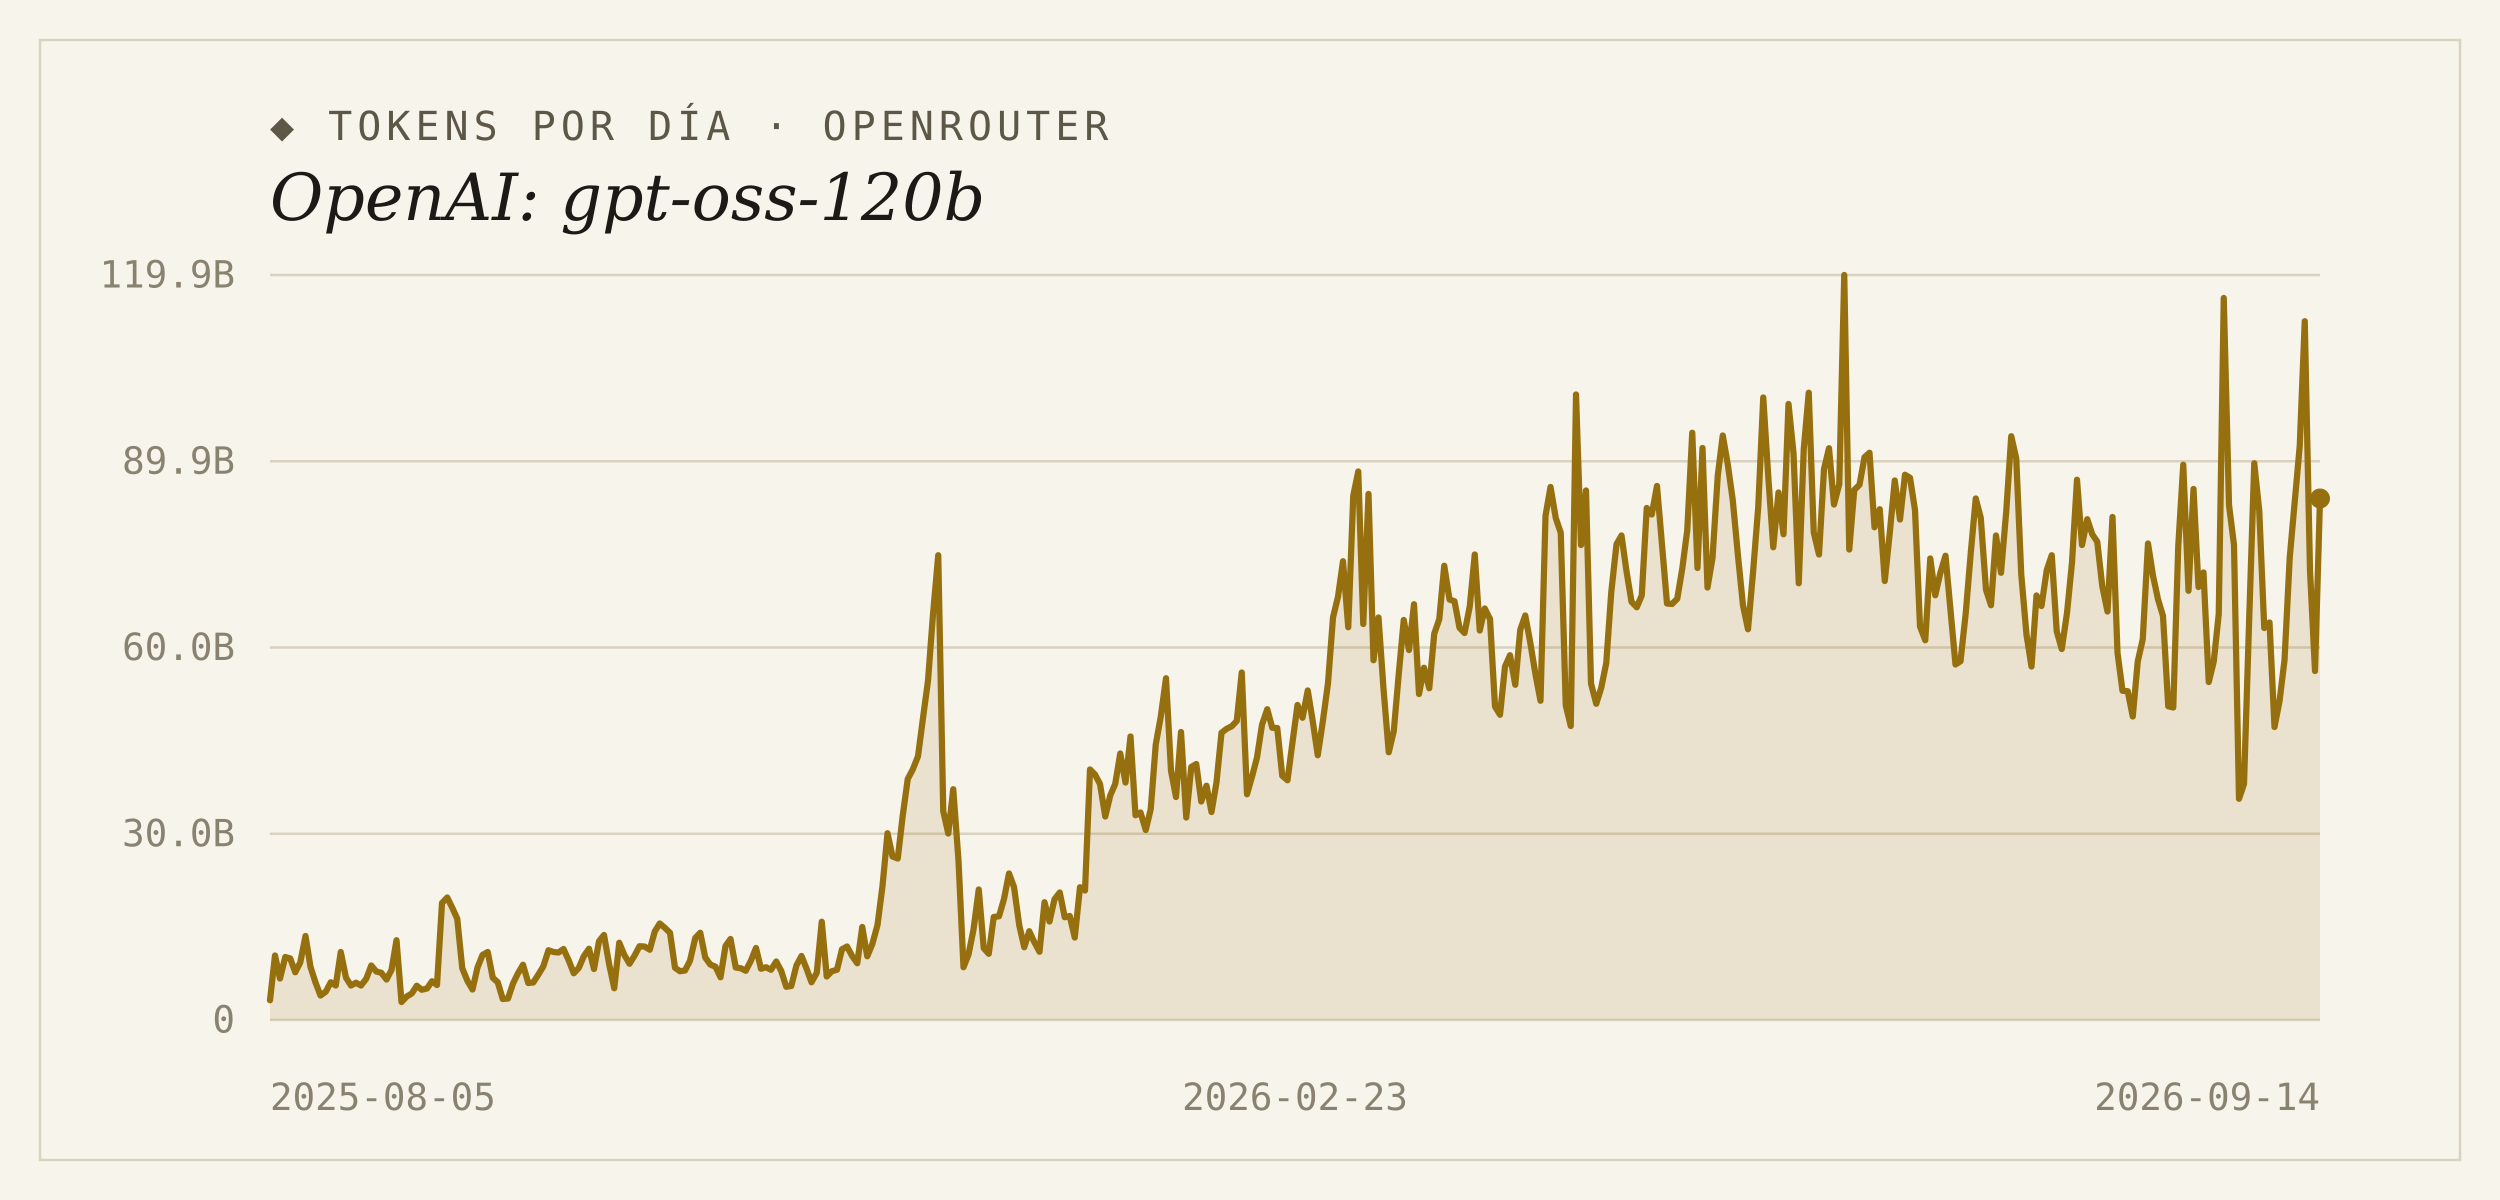
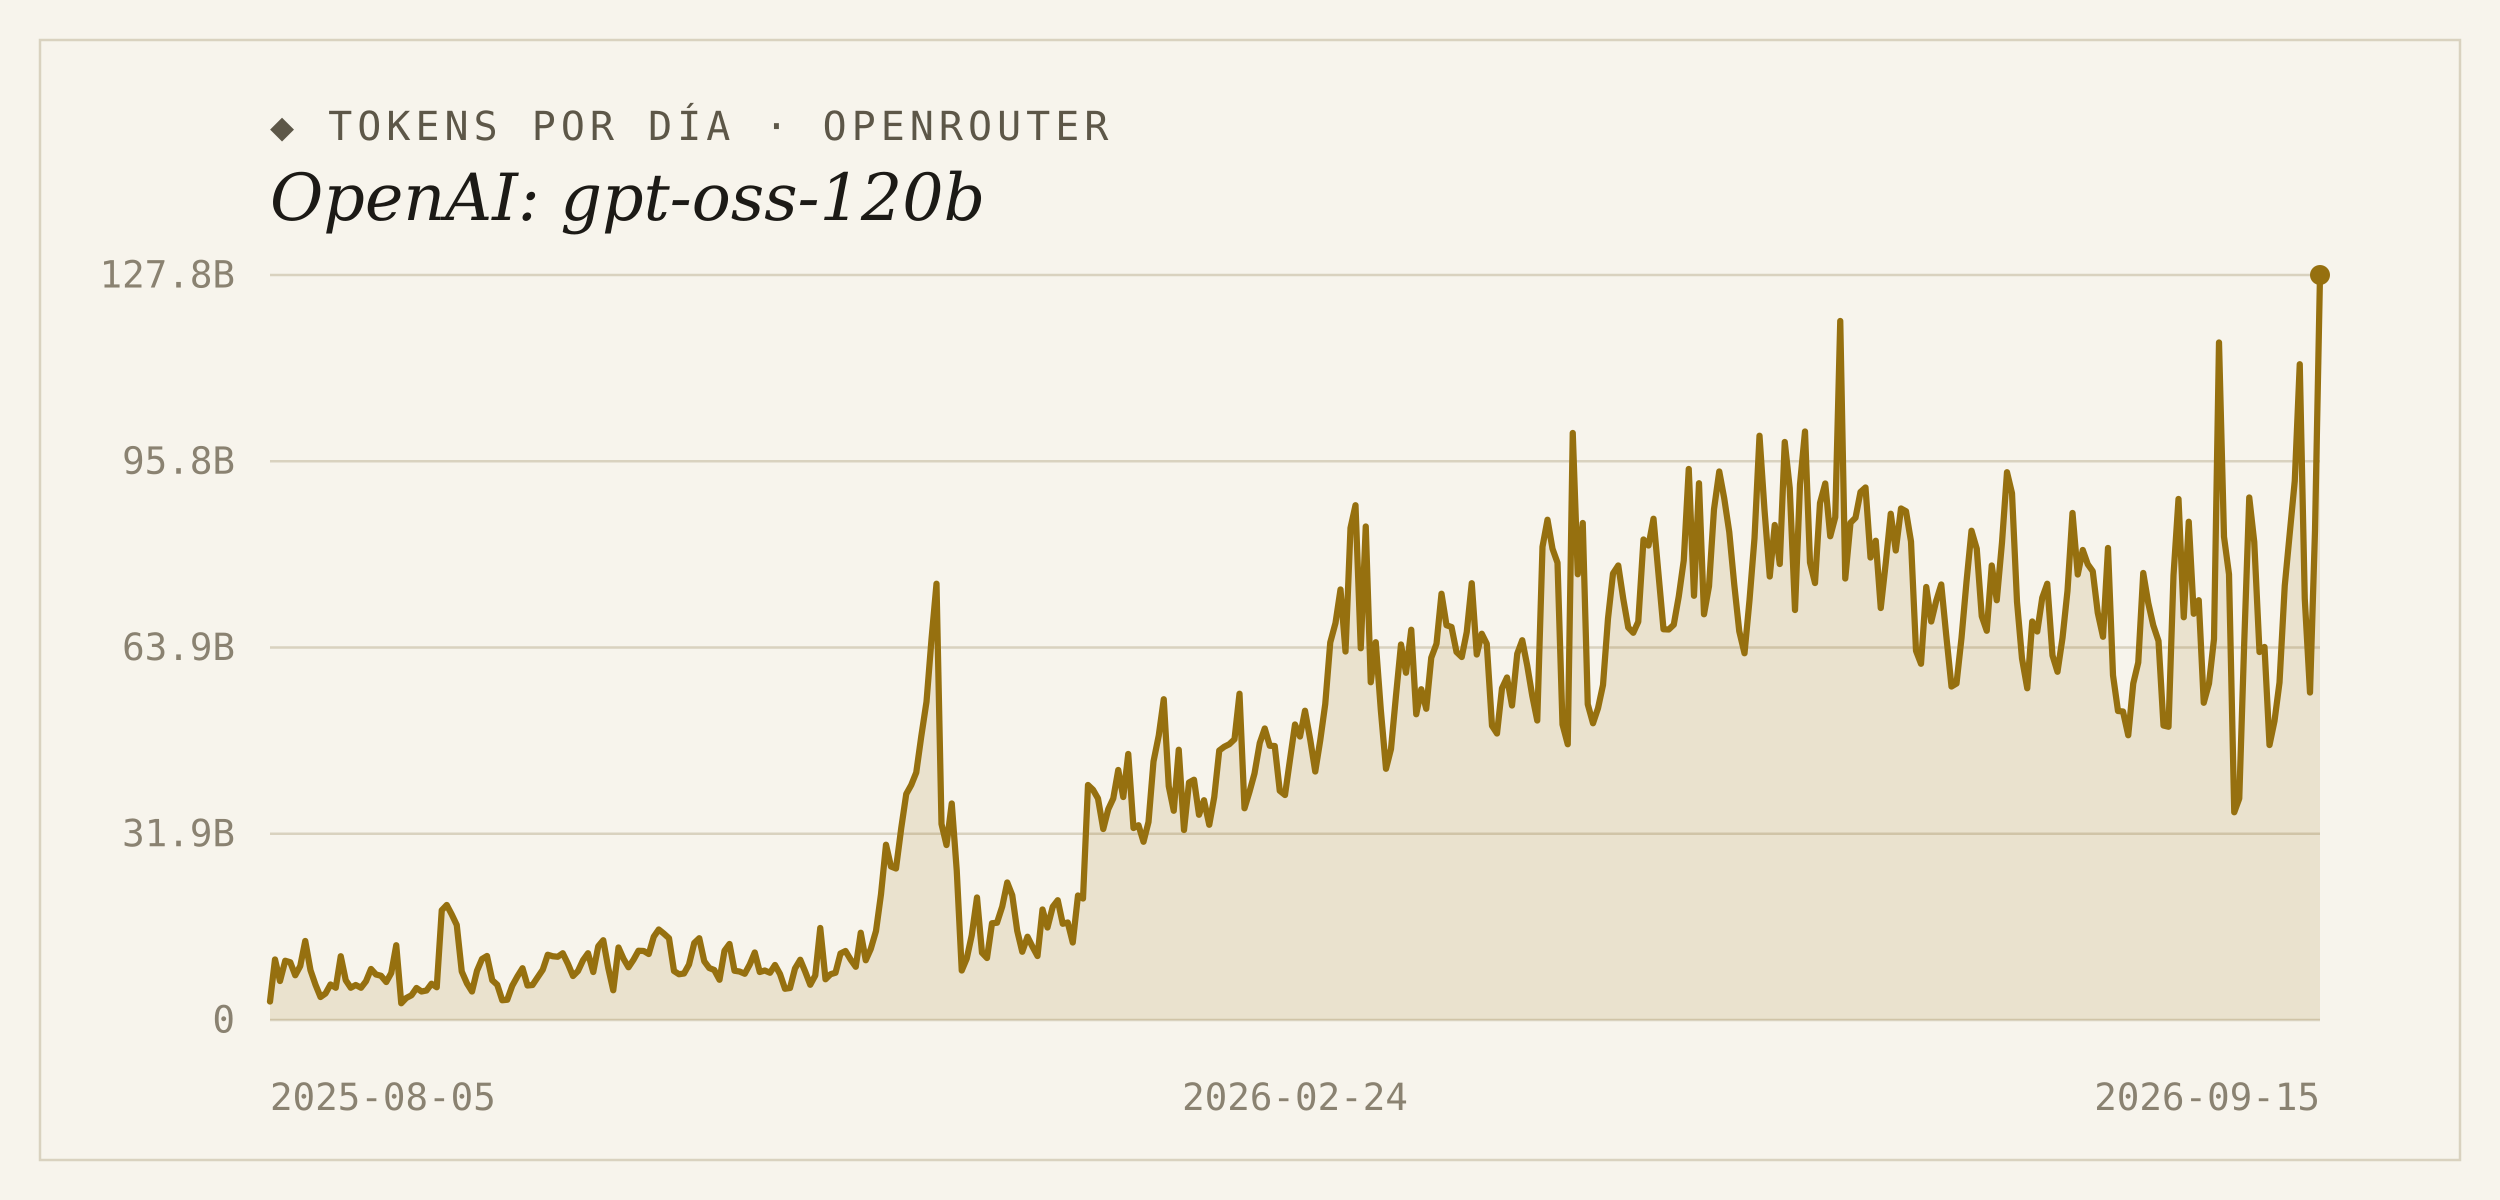
<svg xmlns="http://www.w3.org/2000/svg" width="1000" height="480" viewBox="0 0 1000 480">
  <rect width="1000" height="480" fill="#f7f4ec" />
  <rect x="16" y="16" width="968" height="448" fill="none" stroke="#d9d2bf" stroke-width="1" />
  <text x="108" y="56" font-family="'DejaVu Sans Mono', Consolas, monospace" font-size="16" letter-spacing="2" fill="#5d5748">◆ TOKENS POR DÍA · OPENROUTER</text>
  <text x="108" y="88" font-family="Georgia, 'DejaVu Serif', serif" font-size="26" font-style="italic" fill="#1c1a16">OpenAI: gpt-oss-120b</text>
  <line x1="108" y1="408.0" x2="928" y2="408.0" stroke="#d9d2bf" stroke-width="1" />
  <text x="94" y="413" text-anchor="end" font-family="'DejaVu Sans Mono', Consolas, monospace" font-size="15" fill="#8a8271">0</text>
  <line x1="108" y1="333.5" x2="928" y2="333.5" stroke="#d9d2bf" stroke-width="1" />
-   <text x="94" y="338.5" text-anchor="end" font-family="'DejaVu Sans Mono', Consolas, monospace" font-size="15" fill="#8a8271">30.0B</text>
+   <text x="94" y="338.5" text-anchor="end" font-family="'DejaVu Sans Mono', Consolas, monospace" font-size="15" fill="#8a8271">31.9B</text>
  <line x1="108" y1="259.0" x2="928" y2="259.0" stroke="#d9d2bf" stroke-width="1" />
-   <text x="94" y="264" text-anchor="end" font-family="'DejaVu Sans Mono', Consolas, monospace" font-size="15" fill="#8a8271">60.0B</text>
+   <text x="94" y="264" text-anchor="end" font-family="'DejaVu Sans Mono', Consolas, monospace" font-size="15" fill="#8a8271">63.9B</text>
  <line x1="108" y1="184.5" x2="928" y2="184.5" stroke="#d9d2bf" stroke-width="1" />
-   <text x="94" y="189.5" text-anchor="end" font-family="'DejaVu Sans Mono', Consolas, monospace" font-size="15" fill="#8a8271">89.9B</text>
+   <text x="94" y="189.5" text-anchor="end" font-family="'DejaVu Sans Mono', Consolas, monospace" font-size="15" fill="#8a8271">95.8B</text>
  <line x1="108" y1="110.0" x2="928" y2="110.0" stroke="#d9d2bf" stroke-width="1" />
-   <text x="94" y="115" text-anchor="end" font-family="'DejaVu Sans Mono', Consolas, monospace" font-size="15" fill="#8a8271">119.9B</text>
-   <path d="M 108,408.0 L 108.0,400.1 L 110.0,382.2 L 112.0,391.4 L 114.1,382.8 L 116.1,383.4 L 118.1,388.9 L 120.1,385.0 L 122.2,374.4 L 124.2,386.8 L 126.2,393.0 L 128.2,398.2 L 130.3,396.7 L 132.3,392.9 L 134.3,394.2 L 136.3,380.8 L 138.4,391.1 L 140.4,394.2 L 142.4,393.1 L 144.4,394.2 L 146.5,391.5 L 148.5,386.2 L 150.5,388.6 L 152.5,389.1 L 154.6,391.8 L 156.6,388.0 L 158.6,376.1 L 160.6,400.8 L 162.7,398.6 L 164.7,397.4 L 166.7,394.3 L 168.7,395.9 L 170.8,395.4 L 172.8,392.5 L 174.8,394.0 L 176.8,361.2 L 178.9,359.0 L 180.9,363.1 L 182.9,367.5 L 184.9,387.3 L 187.0,392.4 L 189.0,395.8 L 191.0,387.0 L 193.0,382.0 L 195.1,380.8 L 197.1,391.1 L 199.1,392.9 L 201.1,399.6 L 203.2,399.4 L 205.2,393.4 L 207.2,389.3 L 209.2,385.9 L 211.3,393.2 L 213.3,393.0 L 215.3,389.9 L 217.3,386.6 L 219.4,380.1 L 221.4,380.8 L 223.4,381.0 L 225.4,379.6 L 227.5,384.2 L 229.5,389.3 L 231.5,387.2 L 233.5,382.5 L 235.6,379.5 L 237.6,387.6 L 239.6,376.5 L 241.6,374.0 L 243.7,385.9 L 245.7,395.3 L 247.7,377.1 L 249.7,381.9 L 251.8,385.5 L 253.8,382.3 L 255.8,378.5 L 257.8,378.6 L 259.9,379.9 L 261.9,372.6 L 263.9,369.4 L 265.9,371.1 L 268.0,373.1 L 270.0,387.1 L 272.0,388.5 L 274.0,388.2 L 276.0,384.3 L 278.1,375.2 L 280.1,373.1 L 282.1,383.0 L 284.1,385.8 L 286.2,386.7 L 288.2,390.9 L 290.2,378.4 L 292.2,375.6 L 294.3,387.0 L 296.3,387.3 L 298.3,388.3 L 300.3,384.4 L 302.4,379.2 L 304.4,387.5 L 306.4,386.9 L 308.4,387.9 L 310.5,384.6 L 312.5,388.4 L 314.5,394.7 L 316.5,394.4 L 318.6,386.1 L 320.6,382.4 L 322.6,387.4 L 324.6,392.9 L 326.7,389.1 L 328.7,368.7 L 330.7,390.6 L 332.7,388.5 L 334.8,387.9 L 336.8,379.7 L 338.8,378.6 L 340.8,382.3 L 342.9,385.3 L 344.9,370.8 L 346.9,382.5 L 348.9,377.7 L 351.0,370.0 L 353.0,354.4 L 355.0,333.3 L 357.0,342.6 L 359.1,343.4 L 361.1,326.2 L 363.1,311.6 L 365.1,307.8 L 367.2,302.5 L 369.2,287.2 L 371.2,272.3 L 373.2,245.7 L 375.3,222.1 L 377.3,324.5 L 379.3,333.4 L 381.3,315.7 L 383.4,344.3 L 385.4,386.9 L 387.4,381.8 L 389.4,371.8 L 391.5,355.8 L 393.5,379.3 L 395.5,381.5 L 397.5,366.8 L 399.6,366.5 L 401.6,359.6 L 403.6,349.4 L 405.6,354.8 L 407.7,370.1 L 409.7,378.9 L 411.7,372.5 L 413.7,376.8 L 415.8,380.7 L 417.8,360.9 L 419.8,368.6 L 421.8,359.7 L 423.9,357.0 L 425.9,366.9 L 427.9,366.4 L 429.9,375.0 L 432.0,354.9 L 434.0,356.2 L 436.0,307.8 L 438.0,309.8 L 440.0,313.6 L 442.1,326.6 L 444.1,318.2 L 446.1,313.5 L 448.1,301.4 L 450.2,313.0 L 452.2,294.6 L 454.2,326.1 L 456.2,325.0 L 458.3,332.0 L 460.3,323.6 L 462.3,297.8 L 464.3,286.7 L 466.4,271.3 L 468.4,308.3 L 470.4,318.8 L 472.4,292.8 L 474.5,327.0 L 476.5,306.8 L 478.5,305.6 L 480.5,320.6 L 482.6,314.3 L 484.6,324.8 L 486.6,312.9 L 488.6,293.1 L 490.7,291.5 L 492.7,290.5 L 494.7,288.4 L 496.7,269.0 L 498.8,317.7 L 500.8,310.7 L 502.8,303.0 L 504.8,289.9 L 506.9,283.7 L 508.9,291.1 L 510.9,291.2 L 512.9,310.3 L 515.0,312.1 L 517.0,296.9 L 519.0,282.0 L 521.0,287.1 L 523.1,276.2 L 525.1,288.5 L 527.1,302.1 L 529.1,288.8 L 531.2,273.3 L 533.2,247.0 L 535.2,238.7 L 537.2,224.5 L 539.3,250.9 L 541.3,198.3 L 543.3,188.6 L 545.3,249.6 L 547.4,197.6 L 549.4,264.1 L 551.4,247.0 L 553.4,275.5 L 555.5,300.9 L 557.5,292.5 L 559.5,269.6 L 561.5,248.0 L 563.6,260.0 L 565.6,241.7 L 567.6,277.6 L 569.6,267.1 L 571.7,275.3 L 573.7,253.5 L 575.7,247.7 L 577.7,226.3 L 579.8,239.8 L 581.8,240.5 L 583.8,251.1 L 585.8,253.2 L 587.9,242.6 L 589.9,221.8 L 591.9,252.2 L 593.9,243.4 L 596.0,247.6 L 598.0,282.6 L 600.0,285.9 L 602.0,266.6 L 604.0,262.1 L 606.1,273.9 L 608.1,251.9 L 610.1,246.2 L 612.1,257.0 L 614.2,269.8 L 616.2,280.3 L 618.2,206.3 L 620.2,194.8 L 622.3,207.2 L 624.3,213.1 L 626.3,282.1 L 628.3,290.4 L 630.4,157.8 L 632.4,218.0 L 634.4,196.2 L 636.4,273.4 L 638.5,281.5 L 640.5,275.1 L 642.5,265.2 L 644.5,236.9 L 646.6,217.7 L 648.6,214.2 L 650.6,228.5 L 652.6,240.7 L 654.7,242.9 L 656.7,238.2 L 658.7,203.2 L 660.7,205.8 L 662.8,194.4 L 664.8,217.9 L 666.8,241.4 L 668.8,241.6 L 670.9,239.5 L 672.9,227.5 L 674.9,212.1 L 676.9,173.1 L 679.0,227.2 L 681.0,179.2 L 683.0,235.0 L 685.0,223.2 L 687.1,190.3 L 689.1,174.2 L 691.1,185.7 L 693.1,200.0 L 695.2,222.4 L 697.2,242.2 L 699.2,251.7 L 701.2,229.1 L 703.3,202.7 L 705.3,159.0 L 707.3,190.6 L 709.3,218.9 L 711.4,197.0 L 713.4,213.7 L 715.4,161.6 L 717.4,181.3 L 719.5,233.3 L 721.5,179.6 L 723.5,157.1 L 725.5,213.0 L 727.6,221.8 L 729.6,187.6 L 731.6,179.3 L 733.6,201.8 L 735.7,193.7 L 737.7,110.0 L 739.7,219.8 L 741.7,196.0 L 743.8,193.9 L 745.8,182.9 L 747.8,181.1 L 749.8,210.9 L 751.9,203.7 L 753.9,232.4 L 755.9,213.2 L 757.9,192.2 L 760.0,207.8 L 762.0,189.9 L 764.0,191.1 L 766.0,204.0 L 768.0,250.6 L 770.1,256.1 L 772.1,223.4 L 774.1,238.1 L 776.1,229.3 L 778.2,222.3 L 780.2,244.1 L 782.2,265.8 L 784.2,264.5 L 786.3,245.2 L 788.3,221.2 L 790.3,199.4 L 792.3,207.1 L 794.4,235.9 L 796.4,242.1 L 798.4,214.2 L 800.4,229.1 L 802.5,204.5 L 804.5,174.5 L 806.5,183.4 L 808.5,229.8 L 810.6,253.9 L 812.6,266.6 L 814.6,238.2 L 816.6,242.4 L 818.7,228.0 L 820.7,222.1 L 822.7,252.6 L 824.7,259.6 L 826.8,245.2 L 828.8,225.0 L 830.8,191.9 L 832.8,218.0 L 834.9,207.7 L 836.9,213.7 L 838.9,216.7 L 840.9,234.4 L 843.0,244.6 L 845.0,206.8 L 847.0,261.1 L 849.0,276.3 L 851.1,276.5 L 853.1,286.6 L 855.1,264.6 L 857.1,255.7 L 859.2,217.4 L 861.2,230.3 L 863.2,239.7 L 865.2,246.4 L 867.3,282.5 L 869.3,283.0 L 871.3,218.4 L 873.3,185.9 L 875.4,236.3 L 877.4,195.6 L 879.4,234.8 L 881.4,229.0 L 883.5,272.8 L 885.5,264.6 L 887.5,245.6 L 889.5,119.2 L 891.6,202.0 L 893.6,218.0 L 895.6,319.5 L 897.6,313.6 L 899.7,246.8 L 901.7,185.3 L 903.7,204.3 L 905.7,251.2 L 907.8,249.0 L 909.8,290.8 L 911.8,280.5 L 913.8,264.1 L 915.9,222.9 L 917.9,200.6 L 919.9,178.3 L 921.9,128.5 L 924.0,228.3 L 926.0,268.4 L 928.0,199.4 L 928.0,408.0 Z" fill="#96700f" fill-opacity="0.14" />
-   <polyline points="108.0,400.1 110.0,382.2 112.0,391.4 114.1,382.8 116.1,383.4 118.1,388.9 120.1,385.0 122.2,374.4 124.2,386.8 126.2,393.0 128.2,398.2 130.3,396.7 132.3,392.9 134.3,394.2 136.3,380.8 138.4,391.1 140.4,394.2 142.4,393.1 144.4,394.2 146.5,391.5 148.5,386.2 150.5,388.6 152.5,389.1 154.6,391.8 156.6,388.0 158.6,376.1 160.6,400.8 162.7,398.6 164.7,397.4 166.7,394.3 168.7,395.9 170.8,395.4 172.8,392.5 174.8,394.0 176.8,361.2 178.9,359.0 180.9,363.1 182.9,367.5 184.9,387.3 187.0,392.4 189.0,395.8 191.0,387.0 193.0,382.0 195.1,380.8 197.1,391.1 199.1,392.9 201.1,399.6 203.2,399.4 205.2,393.4 207.2,389.3 209.2,385.9 211.3,393.2 213.3,393.0 215.3,389.9 217.3,386.6 219.4,380.1 221.4,380.8 223.4,381.0 225.4,379.6 227.5,384.2 229.5,389.3 231.5,387.2 233.5,382.5 235.6,379.5 237.6,387.6 239.6,376.5 241.6,374.0 243.7,385.9 245.7,395.3 247.7,377.1 249.7,381.9 251.8,385.5 253.8,382.3 255.8,378.5 257.8,378.6 259.9,379.9 261.9,372.6 263.9,369.4 265.9,371.1 268.0,373.1 270.0,387.1 272.0,388.5 274.0,388.2 276.0,384.3 278.1,375.2 280.1,373.1 282.1,383.0 284.1,385.8 286.2,386.7 288.2,390.9 290.2,378.4 292.2,375.6 294.3,387.0 296.3,387.3 298.3,388.3 300.3,384.4 302.4,379.2 304.4,387.5 306.4,386.9 308.4,387.9 310.5,384.6 312.5,388.4 314.5,394.7 316.5,394.4 318.6,386.1 320.6,382.4 322.6,387.4 324.6,392.9 326.7,389.1 328.7,368.7 330.7,390.6 332.7,388.5 334.8,387.9 336.8,379.7 338.8,378.6 340.8,382.3 342.9,385.3 344.9,370.8 346.9,382.5 348.9,377.7 351.0,370.0 353.0,354.4 355.0,333.3 357.0,342.6 359.1,343.4 361.1,326.2 363.1,311.6 365.1,307.8 367.2,302.5 369.2,287.2 371.2,272.3 373.2,245.7 375.3,222.1 377.3,324.5 379.3,333.4 381.3,315.7 383.4,344.3 385.4,386.9 387.4,381.8 389.4,371.8 391.5,355.8 393.5,379.3 395.5,381.5 397.5,366.8 399.6,366.5 401.6,359.6 403.6,349.4 405.6,354.8 407.7,370.1 409.7,378.9 411.7,372.5 413.7,376.8 415.8,380.7 417.8,360.9 419.8,368.6 421.8,359.7 423.9,357.0 425.9,366.9 427.9,366.4 429.9,375.0 432.0,354.9 434.0,356.2 436.0,307.8 438.0,309.8 440.0,313.6 442.1,326.6 444.1,318.2 446.1,313.5 448.1,301.4 450.2,313.0 452.2,294.6 454.2,326.1 456.2,325.0 458.3,332.0 460.3,323.6 462.3,297.8 464.3,286.7 466.4,271.3 468.4,308.3 470.4,318.8 472.4,292.8 474.5,327.0 476.5,306.8 478.5,305.6 480.5,320.6 482.6,314.3 484.6,324.8 486.6,312.9 488.6,293.1 490.7,291.5 492.7,290.5 494.7,288.4 496.7,269.0 498.8,317.7 500.8,310.7 502.8,303.0 504.8,289.9 506.9,283.7 508.9,291.1 510.9,291.2 512.9,310.3 515.0,312.1 517.0,296.9 519.0,282.0 521.0,287.1 523.1,276.2 525.1,288.5 527.1,302.1 529.1,288.8 531.2,273.3 533.2,247.0 535.2,238.7 537.2,224.5 539.3,250.9 541.3,198.3 543.3,188.6 545.3,249.6 547.4,197.6 549.4,264.1 551.4,247.0 553.4,275.5 555.5,300.9 557.5,292.5 559.5,269.6 561.5,248.0 563.6,260.0 565.6,241.7 567.6,277.6 569.6,267.1 571.7,275.3 573.7,253.5 575.7,247.7 577.7,226.3 579.8,239.8 581.8,240.5 583.8,251.1 585.8,253.2 587.9,242.6 589.9,221.8 591.9,252.2 593.9,243.4 596.0,247.6 598.0,282.6 600.0,285.9 602.0,266.6 604.0,262.1 606.1,273.9 608.1,251.9 610.1,246.2 612.1,257.0 614.2,269.8 616.2,280.3 618.2,206.3 620.2,194.8 622.3,207.2 624.3,213.1 626.3,282.1 628.3,290.4 630.4,157.8 632.4,218.0 634.4,196.2 636.4,273.4 638.5,281.5 640.5,275.1 642.5,265.2 644.5,236.9 646.6,217.7 648.6,214.2 650.6,228.5 652.6,240.7 654.7,242.9 656.7,238.2 658.7,203.2 660.7,205.8 662.8,194.4 664.8,217.9 666.8,241.4 668.8,241.6 670.9,239.5 672.9,227.5 674.9,212.1 676.9,173.1 679.0,227.2 681.0,179.2 683.0,235.0 685.0,223.2 687.1,190.3 689.1,174.2 691.1,185.7 693.1,200.0 695.2,222.4 697.2,242.2 699.2,251.7 701.2,229.1 703.3,202.7 705.3,159.0 707.3,190.6 709.3,218.9 711.4,197.0 713.4,213.7 715.4,161.6 717.4,181.3 719.5,233.3 721.5,179.6 723.5,157.1 725.5,213.0 727.6,221.8 729.6,187.6 731.6,179.3 733.6,201.8 735.7,193.7 737.7,110.0 739.7,219.8 741.7,196.0 743.8,193.9 745.8,182.9 747.8,181.1 749.8,210.9 751.9,203.7 753.9,232.4 755.9,213.2 757.9,192.2 760.0,207.8 762.0,189.9 764.0,191.1 766.0,204.0 768.0,250.6 770.1,256.1 772.1,223.4 774.1,238.1 776.1,229.3 778.2,222.3 780.2,244.1 782.2,265.8 784.2,264.5 786.3,245.2 788.3,221.2 790.3,199.4 792.3,207.1 794.4,235.9 796.4,242.1 798.4,214.2 800.4,229.1 802.5,204.5 804.5,174.5 806.5,183.4 808.5,229.8 810.6,253.9 812.6,266.6 814.6,238.2 816.6,242.4 818.7,228.0 820.7,222.1 822.7,252.6 824.7,259.6 826.8,245.2 828.8,225.0 830.8,191.9 832.8,218.0 834.9,207.7 836.9,213.7 838.9,216.7 840.9,234.4 843.0,244.6 845.0,206.8 847.0,261.1 849.0,276.3 851.1,276.5 853.1,286.6 855.1,264.6 857.1,255.7 859.2,217.4 861.2,230.3 863.2,239.7 865.2,246.4 867.3,282.5 869.3,283.0 871.3,218.4 873.3,185.9 875.4,236.3 877.4,195.6 879.4,234.8 881.4,229.0 883.5,272.8 885.5,264.6 887.5,245.6 889.5,119.2 891.6,202.0 893.6,218.0 895.6,319.5 897.6,313.6 899.7,246.8 901.7,185.3 903.7,204.3 905.7,251.2 907.8,249.0 909.8,290.8 911.8,280.5 913.8,264.1 915.9,222.9 917.9,200.6 919.9,178.3 921.9,128.5 924.0,228.3 926.0,268.4 928.0,199.4" fill="none" stroke="#96700f" stroke-width="2.5" stroke-linejoin="round" stroke-linecap="round" />
-   <circle cx="928.0" cy="199.4" r="4" fill="#96700f" />
+   <text x="94" y="115" text-anchor="end" font-family="'DejaVu Sans Mono', Consolas, monospace" font-size="15" fill="#8a8271">127.8B</text>
+   <path d="M 108,408.0 L 108.0,400.6 L 110.0,383.8 L 112.0,392.4 L 114.1,384.3 L 116.1,384.9 L 118.1,390.1 L 120.1,386.4 L 122.1,376.4 L 124.2,388.1 L 126.2,393.9 L 128.2,398.8 L 130.2,397.4 L 132.2,393.8 L 134.3,395.1 L 136.3,382.5 L 138.3,392.1 L 140.3,395.1 L 142.3,394.0 L 144.4,395.1 L 146.4,392.5 L 148.4,387.6 L 150.4,389.8 L 152.4,390.3 L 154.5,392.8 L 156.5,389.2 L 158.5,378.1 L 160.5,401.3 L 162.5,399.2 L 164.6,398.1 L 166.6,395.2 L 168.6,396.6 L 170.6,396.2 L 172.6,393.5 L 174.7,394.9 L 176.7,364.1 L 178.7,362.0 L 180.7,365.8 L 182.7,370.0 L 184.7,388.6 L 186.8,393.4 L 188.8,396.6 L 190.8,388.3 L 192.8,383.6 L 194.8,382.4 L 196.9,392.1 L 198.9,393.9 L 200.9,400.1 L 202.9,399.9 L 204.9,394.3 L 207.0,390.5 L 209.0,387.3 L 211.0,394.2 L 213.0,394.0 L 215.0,391.0 L 217.1,387.9 L 219.1,381.9 L 221.1,382.5 L 223.1,382.7 L 225.1,381.3 L 227.2,385.6 L 229.2,390.4 L 231.2,388.4 L 233.2,384.1 L 235.2,381.3 L 237.3,388.8 L 239.3,378.5 L 241.3,376.1 L 243.3,387.2 L 245.3,396.1 L 247.4,379.0 L 249.4,383.5 L 251.4,386.9 L 253.4,383.9 L 255.4,380.3 L 257.5,380.4 L 259.5,381.6 L 261.5,374.7 L 263.5,371.8 L 265.5,373.4 L 267.6,375.3 L 269.6,388.4 L 271.6,389.7 L 273.6,389.4 L 275.6,385.8 L 277.7,377.2 L 279.7,375.3 L 281.7,384.5 L 283.7,387.2 L 285.7,388.0 L 287.8,391.9 L 289.8,380.3 L 291.8,377.6 L 293.8,388.3 L 295.8,388.6 L 297.9,389.5 L 299.9,385.8 L 301.9,381.0 L 303.9,388.8 L 305.9,388.2 L 308.0,389.1 L 310.0,386.0 L 312.0,389.6 L 314.0,395.5 L 316.0,395.2 L 318.0,387.4 L 320.1,383.9 L 322.1,388.7 L 324.1,393.9 L 326.1,390.2 L 328.1,371.2 L 330.2,391.7 L 332.2,389.7 L 334.2,389.1 L 336.2,381.4 L 338.2,380.4 L 340.3,383.9 L 342.3,386.7 L 344.3,373.1 L 346.3,384.1 L 348.3,379.6 L 350.4,372.4 L 352.4,357.7 L 354.4,337.9 L 356.4,346.6 L 358.4,347.4 L 360.5,331.2 L 362.5,317.6 L 364.5,314.0 L 366.5,309.0 L 368.5,294.6 L 370.6,280.7 L 372.6,255.7 L 374.6,233.5 L 376.6,329.6 L 378.6,338.0 L 380.7,321.4 L 382.7,348.3 L 384.7,388.2 L 386.7,383.4 L 388.7,374.1 L 390.8,359.0 L 392.8,381.1 L 394.8,383.2 L 396.8,369.3 L 398.8,369.1 L 400.9,362.6 L 402.9,353.0 L 404.9,358.1 L 406.9,372.4 L 408.9,380.7 L 411.0,374.7 L 413.0,378.7 L 415.0,382.4 L 417.0,363.8 L 419.0,371.0 L 421.1,362.7 L 423.1,360.1 L 425.1,369.5 L 427.1,369.0 L 429.1,377.0 L 431.2,358.2 L 433.2,359.4 L 435.2,314.0 L 437.2,315.9 L 439.2,319.4 L 441.3,331.6 L 443.3,323.7 L 445.3,319.4 L 447.3,308.0 L 449.3,318.8 L 451.3,301.6 L 453.4,331.2 L 455.4,330.1 L 457.4,336.7 L 459.4,328.8 L 461.4,304.6 L 463.5,294.2 L 465.5,279.7 L 467.5,314.5 L 469.5,324.3 L 471.5,299.9 L 473.6,332.0 L 475.6,313.0 L 477.6,311.9 L 479.6,325.9 L 481.6,320.1 L 483.7,329.9 L 485.7,318.8 L 487.7,300.2 L 489.7,298.7 L 491.7,297.7 L 493.8,295.7 L 495.8,277.5 L 497.8,323.3 L 499.8,316.7 L 501.8,309.4 L 503.9,297.2 L 505.9,291.4 L 507.9,298.3 L 509.9,298.4 L 511.9,316.3 L 514.0,318.0 L 516.0,303.8 L 518.0,289.8 L 520.0,294.6 L 522.0,284.3 L 524.1,295.9 L 526.1,308.6 L 528.1,296.1 L 530.1,281.6 L 532.1,257.0 L 534.2,249.2 L 536.2,235.8 L 538.2,260.6 L 540.2,211.2 L 542.2,202.1 L 544.3,259.3 L 546.3,210.6 L 548.3,272.9 L 550.3,256.9 L 552.3,283.7 L 554.4,307.5 L 556.4,299.6 L 558.4,278.2 L 560.4,257.8 L 562.4,269.1 L 564.5,251.9 L 566.5,285.7 L 568.5,275.7 L 570.5,283.5 L 572.5,263.1 L 574.6,257.5 L 576.6,237.5 L 578.6,250.1 L 580.6,250.8 L 582.6,260.8 L 584.7,262.8 L 586.7,252.8 L 588.7,233.3 L 590.7,261.8 L 592.7,253.5 L 594.7,257.5 L 596.8,290.3 L 598.8,293.4 L 600.8,275.3 L 602.8,271.0 L 604.8,282.2 L 606.9,261.5 L 608.9,256.1 L 610.9,266.3 L 612.9,278.3 L 614.9,288.2 L 617.0,218.7 L 619.0,207.9 L 621.0,219.5 L 623.0,225.1 L 625.0,289.8 L 627.1,297.7 L 629.1,173.2 L 631.1,229.7 L 633.1,209.2 L 635.1,281.7 L 637.2,289.3 L 639.2,283.3 L 641.2,274.0 L 643.2,247.4 L 645.2,229.4 L 647.3,226.2 L 649.3,239.5 L 651.3,251.0 L 653.3,253.1 L 655.3,248.7 L 657.4,215.8 L 659.4,218.2 L 661.4,207.5 L 663.4,229.7 L 665.4,251.7 L 667.5,251.8 L 669.5,249.9 L 671.5,238.6 L 673.5,224.2 L 675.5,187.6 L 677.6,238.3 L 679.6,193.3 L 681.6,245.7 L 683.6,234.5 L 685.6,203.7 L 687.7,188.6 L 689.7,199.4 L 691.7,212.8 L 693.7,233.8 L 695.7,252.5 L 697.8,261.3 L 699.8,240.1 L 701.8,215.3 L 703.8,174.3 L 705.8,204.0 L 707.9,230.6 L 709.9,210.0 L 711.9,225.6 L 713.9,176.8 L 715.9,195.3 L 718.0,244.0 L 720.0,193.7 L 722.0,172.6 L 724.0,225.0 L 726.0,233.2 L 728.0,201.2 L 730.1,193.4 L 732.1,214.5 L 734.1,206.9 L 736.1,128.4 L 738.1,231.4 L 740.2,209.1 L 742.2,207.1 L 744.2,196.8 L 746.2,195.0 L 748.2,223.0 L 750.3,216.3 L 752.3,243.2 L 754.3,225.2 L 756.3,205.5 L 758.3,220.2 L 760.4,203.4 L 762.4,204.5 L 764.4,216.6 L 766.4,260.3 L 768.4,265.5 L 770.5,234.8 L 772.5,248.6 L 774.5,240.3 L 776.5,233.8 L 778.5,254.2 L 780.6,274.6 L 782.6,273.4 L 784.6,255.2 L 786.6,232.7 L 788.6,212.3 L 790.7,219.5 L 792.7,246.5 L 794.7,252.3 L 796.7,226.2 L 798.7,240.1 L 800.8,217.0 L 802.8,188.9 L 804.8,197.3 L 806.8,240.7 L 808.8,263.4 L 810.9,275.3 L 812.9,248.6 L 814.9,252.6 L 816.9,239.1 L 818.9,233.5 L 821.0,262.2 L 823.0,268.7 L 825.0,255.2 L 827.0,236.3 L 829.0,205.2 L 831.1,229.8 L 833.1,220.0 L 835.1,225.7 L 837.1,228.5 L 839.1,245.1 L 841.2,254.7 L 843.2,219.2 L 845.2,270.1 L 847.2,284.4 L 849.2,284.6 L 851.3,294.1 L 853.3,273.4 L 855.3,265.0 L 857.3,229.2 L 859.3,241.2 L 861.3,250.1 L 863.4,256.4 L 865.4,290.2 L 867.4,290.7 L 869.4,230.1 L 871.4,199.6 L 873.5,246.9 L 875.5,208.7 L 877.5,245.5 L 879.5,240.1 L 881.5,281.1 L 883.6,273.4 L 885.6,255.6 L 887.6,137.0 L 889.6,214.7 L 891.6,229.7 L 893.7,324.9 L 895.7,319.4 L 897.7,256.7 L 899.7,199.0 L 901.7,216.8 L 903.8,260.8 L 905.8,258.8 L 907.8,298.0 L 909.8,288.4 L 911.8,273.0 L 913.9,234.3 L 915.9,213.3 L 917.9,192.4 L 919.9,145.7 L 921.9,239.4 L 924.0,277.0 L 926.0,212.3 L 928.0,110.0 L 928.0,408.0 Z" fill="#96700f" fill-opacity="0.14" />
+   <polyline points="108.0,400.6 110.0,383.8 112.0,392.4 114.1,384.3 116.1,384.9 118.1,390.1 120.1,386.4 122.1,376.4 124.2,388.1 126.2,393.9 128.2,398.8 130.2,397.4 132.2,393.8 134.3,395.1 136.3,382.5 138.3,392.1 140.3,395.1 142.3,394.0 144.4,395.1 146.4,392.5 148.4,387.6 150.4,389.8 152.4,390.3 154.5,392.8 156.5,389.2 158.5,378.1 160.5,401.3 162.5,399.2 164.6,398.1 166.6,395.2 168.6,396.6 170.6,396.2 172.6,393.5 174.7,394.9 176.7,364.1 178.7,362.0 180.7,365.8 182.7,370.0 184.7,388.6 186.8,393.4 188.8,396.6 190.8,388.3 192.8,383.6 194.8,382.4 196.9,392.1 198.9,393.9 200.9,400.1 202.9,399.9 204.9,394.3 207.0,390.5 209.0,387.3 211.0,394.2 213.0,394.0 215.0,391.0 217.1,387.9 219.1,381.9 221.1,382.5 223.1,382.7 225.1,381.3 227.2,385.6 229.2,390.4 231.2,388.4 233.2,384.1 235.2,381.3 237.3,388.8 239.3,378.5 241.3,376.1 243.3,387.2 245.3,396.1 247.4,379.0 249.4,383.5 251.4,386.9 253.4,383.9 255.4,380.3 257.5,380.4 259.5,381.6 261.5,374.7 263.5,371.8 265.5,373.4 267.6,375.3 269.6,388.4 271.6,389.7 273.6,389.4 275.6,385.8 277.7,377.2 279.7,375.3 281.7,384.5 283.7,387.2 285.7,388.0 287.8,391.9 289.8,380.3 291.8,377.6 293.8,388.3 295.8,388.6 297.9,389.5 299.9,385.8 301.9,381.0 303.9,388.8 305.9,388.2 308.0,389.1 310.0,386.0 312.0,389.6 314.0,395.5 316.0,395.2 318.0,387.4 320.1,383.9 322.1,388.7 324.1,393.9 326.1,390.2 328.1,371.2 330.2,391.7 332.2,389.7 334.2,389.1 336.2,381.4 338.2,380.4 340.3,383.9 342.3,386.7 344.3,373.1 346.3,384.1 348.3,379.6 350.4,372.4 352.4,357.7 354.4,337.9 356.4,346.6 358.4,347.4 360.5,331.2 362.5,317.6 364.5,314.0 366.5,309.0 368.5,294.6 370.6,280.7 372.6,255.7 374.6,233.5 376.6,329.6 378.6,338.0 380.7,321.4 382.7,348.3 384.7,388.2 386.7,383.4 388.7,374.1 390.8,359.0 392.8,381.1 394.8,383.2 396.8,369.3 398.8,369.1 400.9,362.6 402.9,353.0 404.9,358.1 406.9,372.4 408.9,380.7 411.0,374.7 413.0,378.7 415.0,382.4 417.0,363.8 419.0,371.0 421.1,362.7 423.1,360.1 425.1,369.5 427.1,369.0 429.1,377.0 431.2,358.2 433.2,359.4 435.2,314.0 437.2,315.9 439.2,319.4 441.3,331.6 443.3,323.7 445.3,319.4 447.3,308.0 449.3,318.8 451.3,301.6 453.4,331.2 455.4,330.1 457.4,336.7 459.4,328.8 461.4,304.6 463.5,294.2 465.5,279.7 467.5,314.5 469.5,324.3 471.5,299.9 473.6,332.0 475.6,313.0 477.6,311.9 479.6,325.9 481.6,320.1 483.7,329.9 485.7,318.8 487.7,300.2 489.7,298.7 491.7,297.7 493.8,295.7 495.8,277.5 497.8,323.3 499.8,316.7 501.8,309.4 503.9,297.2 505.9,291.4 507.9,298.3 509.9,298.4 511.9,316.3 514.0,318.0 516.0,303.8 518.0,289.8 520.0,294.6 522.0,284.3 524.1,295.9 526.1,308.6 528.1,296.1 530.1,281.6 532.1,257.0 534.2,249.2 536.2,235.8 538.2,260.6 540.2,211.2 542.2,202.1 544.3,259.3 546.3,210.6 548.3,272.9 550.3,256.9 552.3,283.7 554.4,307.5 556.4,299.6 558.4,278.2 560.4,257.8 562.4,269.1 564.5,251.9 566.5,285.7 568.5,275.7 570.5,283.5 572.5,263.1 574.6,257.5 576.6,237.5 578.6,250.1 580.6,250.8 582.6,260.8 584.7,262.8 586.7,252.8 588.7,233.3 590.7,261.8 592.7,253.5 594.7,257.5 596.8,290.3 598.8,293.4 600.8,275.3 602.8,271.0 604.8,282.2 606.9,261.5 608.9,256.1 610.9,266.3 612.9,278.3 614.9,288.2 617.0,218.7 619.0,207.9 621.0,219.5 623.0,225.1 625.0,289.8 627.1,297.7 629.1,173.2 631.1,229.7 633.1,209.2 635.1,281.7 637.2,289.3 639.2,283.3 641.2,274.0 643.2,247.4 645.2,229.4 647.3,226.2 649.3,239.5 651.3,251.0 653.3,253.1 655.3,248.7 657.4,215.8 659.4,218.2 661.4,207.5 663.4,229.7 665.4,251.7 667.5,251.8 669.5,249.9 671.5,238.6 673.5,224.2 675.5,187.6 677.6,238.3 679.6,193.3 681.6,245.7 683.6,234.5 685.6,203.7 687.7,188.6 689.7,199.4 691.7,212.8 693.7,233.8 695.7,252.5 697.8,261.3 699.8,240.1 701.8,215.3 703.8,174.3 705.8,204.0 707.9,230.6 709.9,210.0 711.9,225.6 713.9,176.8 715.9,195.3 718.0,244.0 720.0,193.7 722.0,172.6 724.0,225.0 726.0,233.2 728.0,201.2 730.1,193.4 732.1,214.5 734.1,206.9 736.1,128.4 738.1,231.4 740.2,209.1 742.2,207.1 744.2,196.8 746.2,195.0 748.2,223.0 750.3,216.3 752.3,243.2 754.3,225.2 756.3,205.5 758.3,220.2 760.4,203.4 762.4,204.5 764.4,216.6 766.4,260.3 768.4,265.5 770.5,234.8 772.5,248.6 774.5,240.3 776.5,233.8 778.5,254.2 780.6,274.6 782.6,273.4 784.6,255.2 786.6,232.7 788.6,212.3 790.7,219.5 792.7,246.5 794.7,252.3 796.7,226.2 798.7,240.1 800.8,217.0 802.8,188.9 804.8,197.3 806.8,240.7 808.8,263.4 810.9,275.3 812.9,248.6 814.9,252.6 816.9,239.1 818.9,233.5 821.0,262.2 823.0,268.7 825.0,255.2 827.0,236.3 829.0,205.2 831.1,229.8 833.1,220.0 835.1,225.7 837.1,228.5 839.1,245.1 841.2,254.7 843.2,219.2 845.2,270.1 847.2,284.4 849.2,284.6 851.3,294.1 853.3,273.4 855.3,265.0 857.3,229.2 859.3,241.2 861.3,250.1 863.4,256.4 865.4,290.2 867.4,290.7 869.4,230.1 871.4,199.6 873.5,246.9 875.5,208.7 877.5,245.5 879.5,240.1 881.5,281.1 883.6,273.4 885.6,255.6 887.6,137.0 889.6,214.7 891.6,229.7 893.7,324.9 895.7,319.4 897.7,256.7 899.7,199.0 901.7,216.8 903.8,260.8 905.8,258.8 907.8,298.0 909.8,288.4 911.8,273.0 913.9,234.3 915.9,213.3 917.9,192.4 919.9,145.7 921.9,239.4 924.0,277.0 926.0,212.3 928.0,110.0" fill="none" stroke="#96700f" stroke-width="2.5" stroke-linejoin="round" stroke-linecap="round" />
+   <circle cx="928.0" cy="110.0" r="4" fill="#96700f" />
  <text x="108" y="444" text-anchor="start" font-family="'DejaVu Sans Mono', Consolas, monospace" font-size="15" fill="#8a8271">2025-08-05</text>
-   <text x="518" y="444" text-anchor="middle" font-family="'DejaVu Sans Mono', Consolas, monospace" font-size="15" fill="#8a8271">2026-02-23</text>
-   <text x="928" y="444" text-anchor="end" font-family="'DejaVu Sans Mono', Consolas, monospace" font-size="15" fill="#8a8271">2026-09-14</text>
+   <text x="518" y="444" text-anchor="middle" font-family="'DejaVu Sans Mono', Consolas, monospace" font-size="15" fill="#8a8271">2026-02-24</text>
+   <text x="928" y="444" text-anchor="end" font-family="'DejaVu Sans Mono', Consolas, monospace" font-size="15" fill="#8a8271">2026-09-15</text>
</svg>
